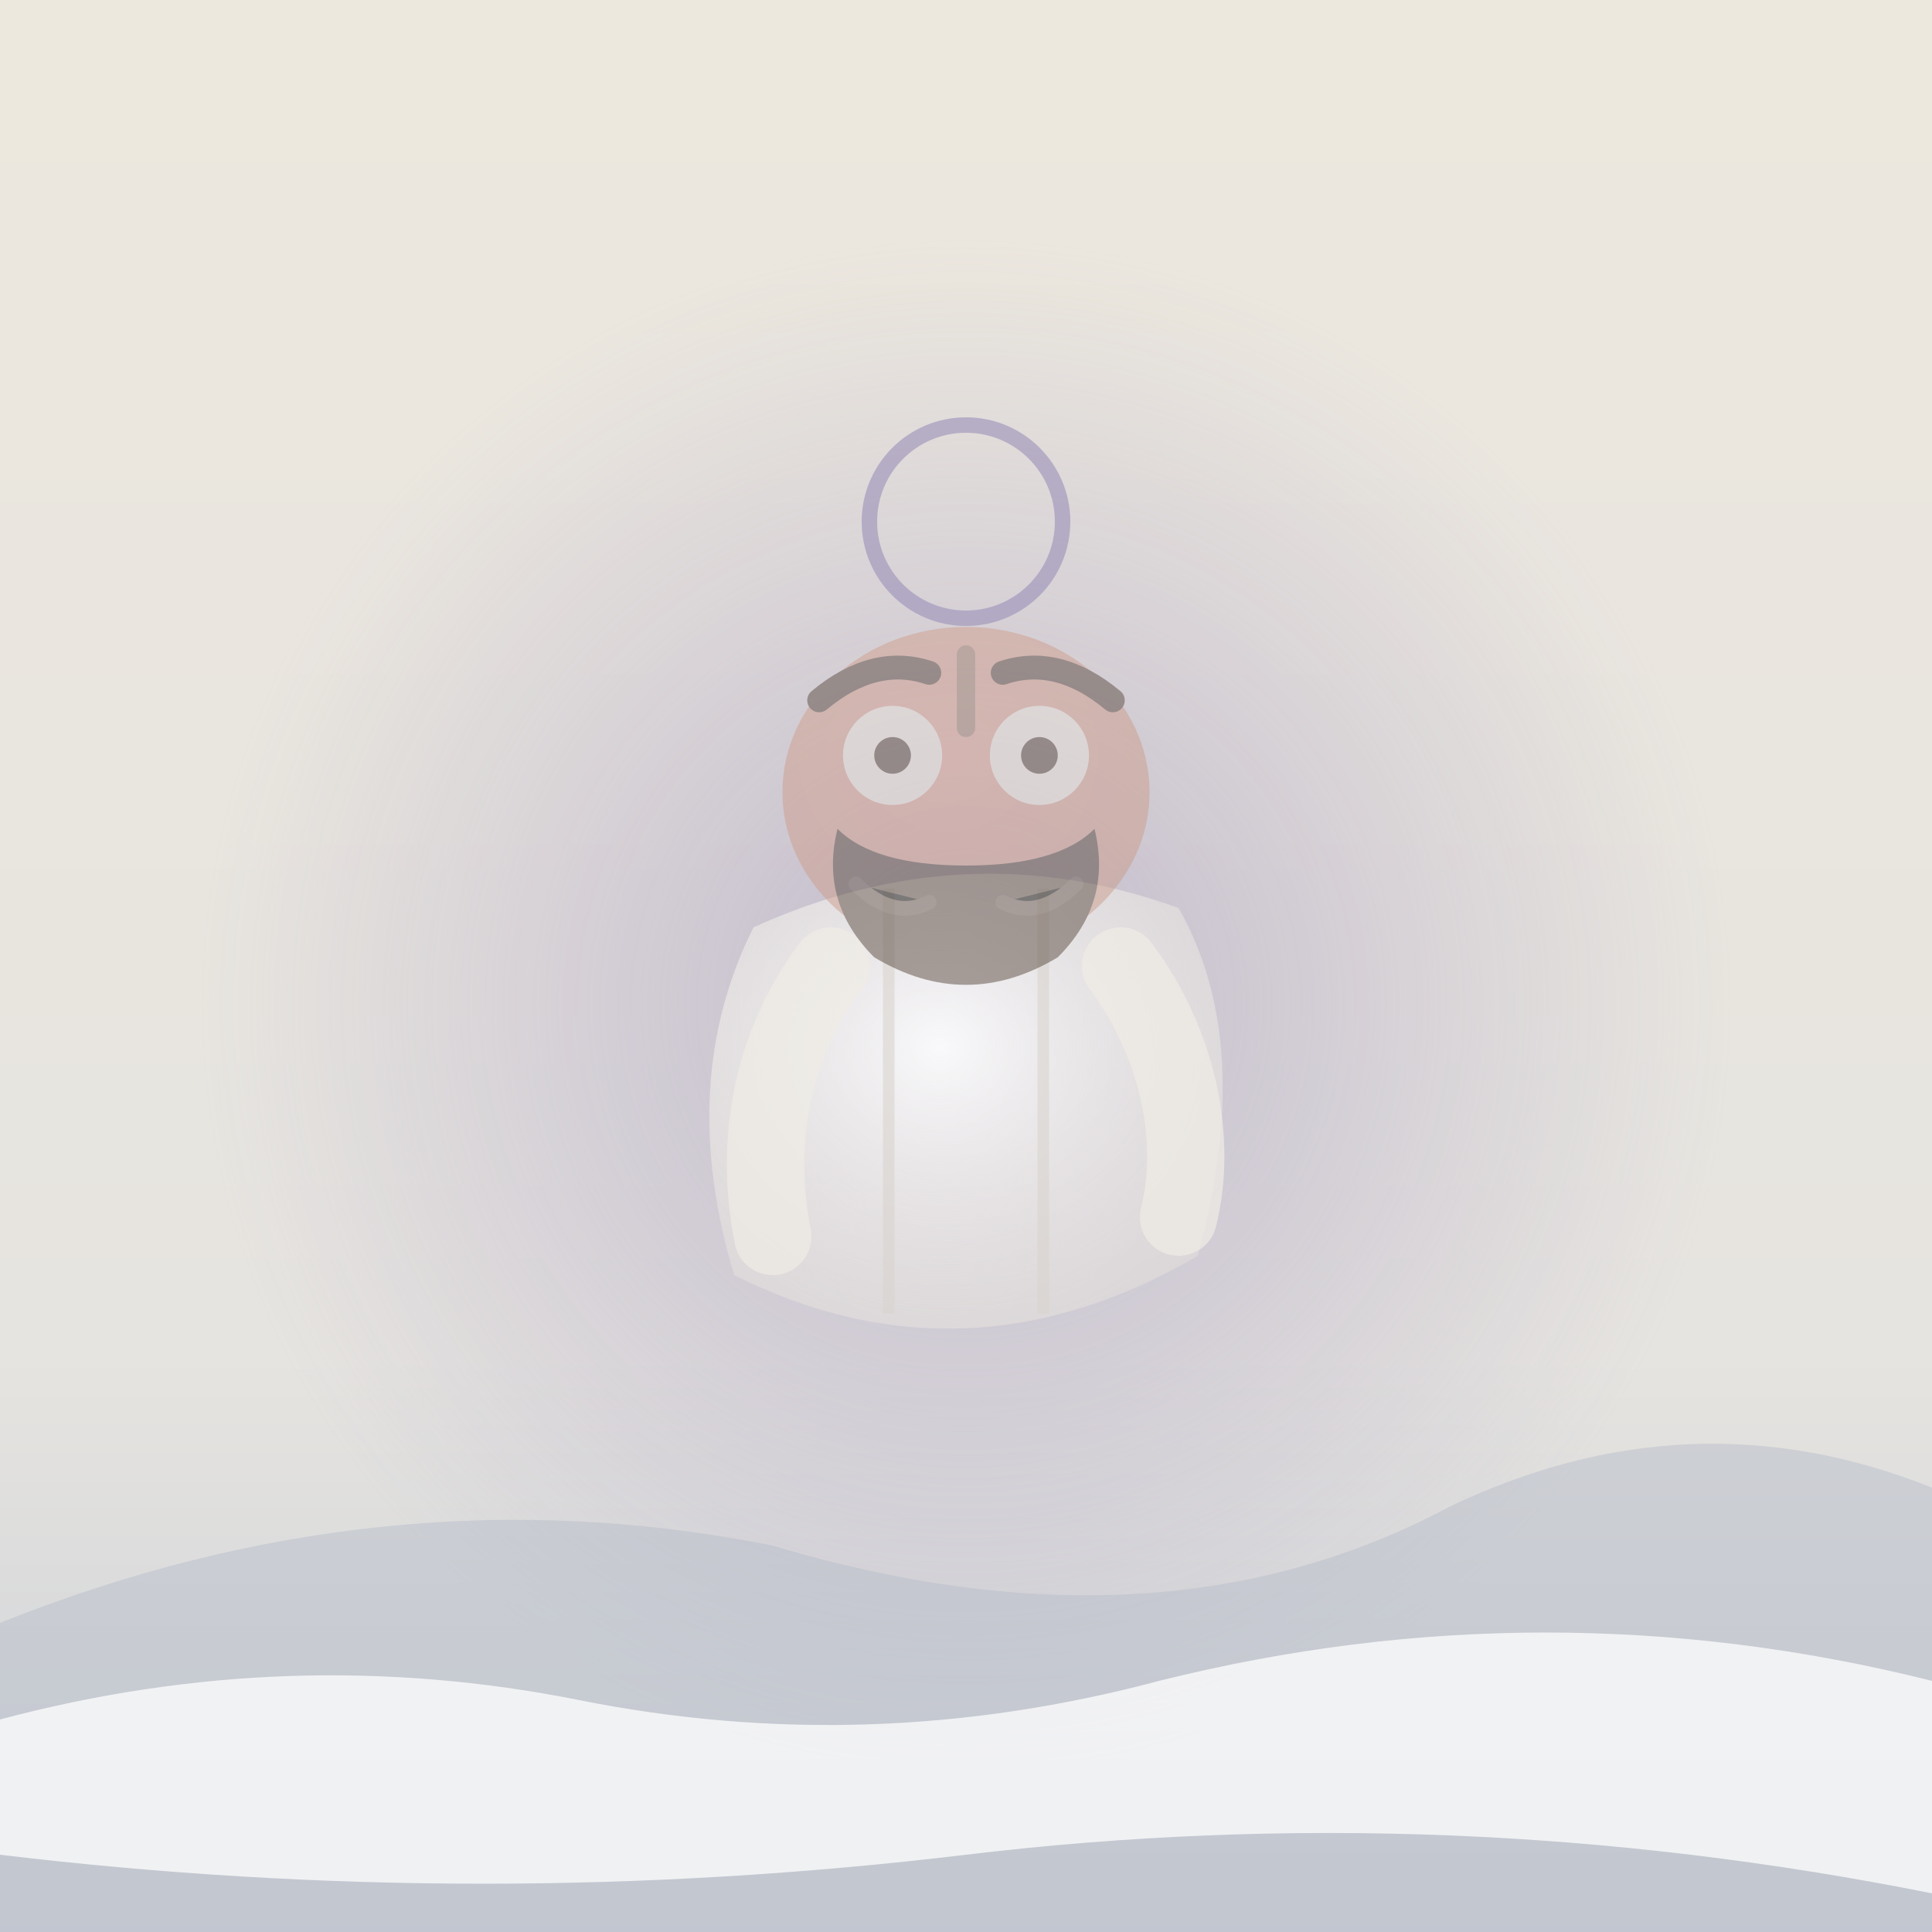
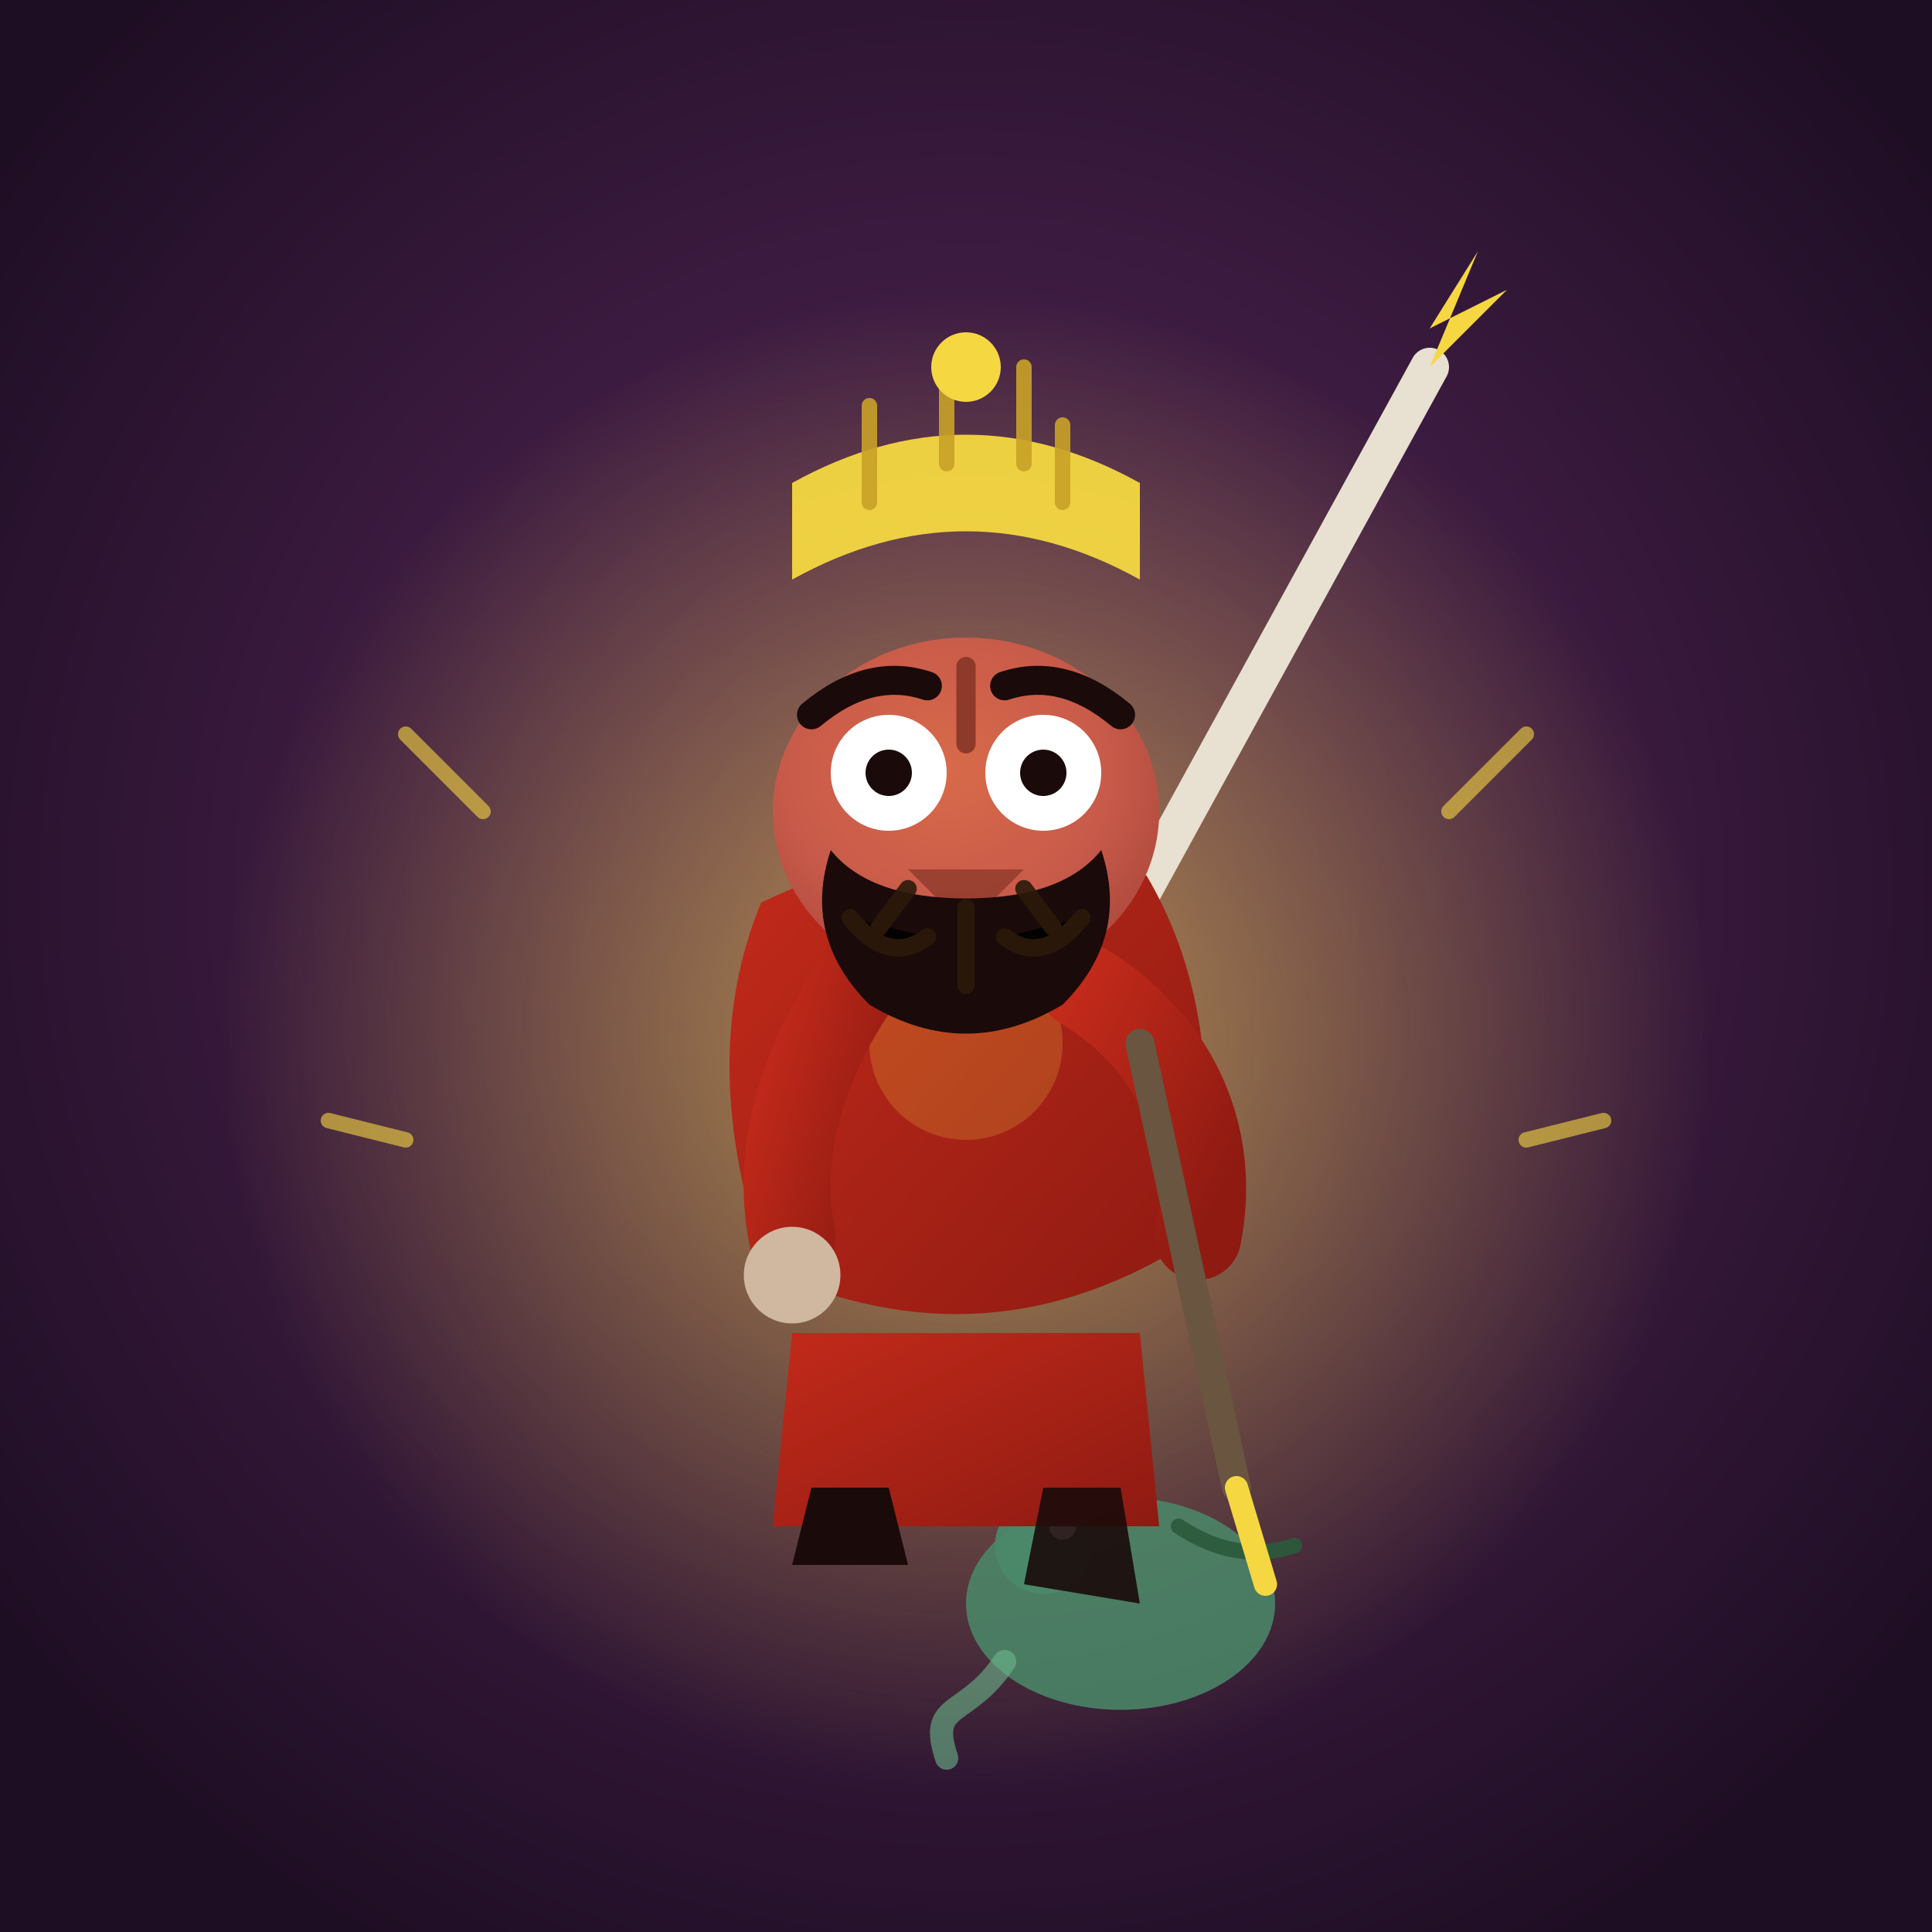
- <svg xmlns="http://www.w3.org/2000/svg" viewBox="0 0 200 200" role="img" aria-label="钟馗·六阶·归真·驱魔真君">
+ <svg xmlns="http://www.w3.org/2000/svg" viewBox="0 0 200 200" role="img" aria-label="钟馗·六阶·归真·钟馗捉鬼">
  <defs>
-     <linearGradient id="bg" x1="0" y1="0" x2="0" y2="1">
-       <stop offset="0%" stop-color="#EDE8DE" />
-       <stop offset="70%" stop-color="#E6E4E0" />
-       <stop offset="100%" stop-color="#CBCFD6" />
-     </linearGradient>
-     <radialGradient id="glow" cx="50%" cy="50%" r="50%">
-       <stop offset="0%" stop-color="#9A8FB8" stop-opacity="0.5" />
-       <stop offset="100%" stop-color="#9A8FB8" stop-opacity="0" />
-     </radialGradient>
-     <radialGradient id="robe" cx="45%" cy="38%" r="70%">
-       <stop offset="0%" stop-color="#FFFFFF" stop-opacity="0.9" />
-       <stop offset="100%" stop-color="#E4E0DA" stop-opacity="0.5" />
+     <radialGradient id="bg" cx="50%" cy="46%" r="62%">
+       <stop offset="0%" stop-color="#5B2A5E" />
+       <stop offset="55%" stop-color="#3A1A3E" />
+       <stop offset="100%" stop-color="#1E0E24" />
    </radialGradient>
    <radialGradient id="skin" cx="45%" cy="38%" r="70%">
-       <stop offset="0%" stop-color="#D8A090" />
-       <stop offset="100%" stop-color="#C89A88" />
+       <stop offset="0%" stop-color="#D86A4A" />
+       <stop offset="60%" stop-color="#C85A4A" />
+       <stop offset="100%" stop-color="#A8463A" />
+     </radialGradient>
+     <linearGradient id="robe" x1="0" y1="0" x2="1" y2="1">
+       <stop offset="0%" stop-color="#C22A1A" />
+       <stop offset="100%" stop-color="#8E1A12" />
+     </linearGradient>
+     <radialGradient id="seal" cx="50%" cy="50%" r="50%">
+       <stop offset="0%" stop-color="#F5D742" stop-opacity="0.6" />
+       <stop offset="100%" stop-color="#F5D742" stop-opacity="0" />
    </radialGradient>
    <g id="zhongkui-head">
      <ellipse cx="0" cy="0" rx="20" ry="18" fill="url(#skin)" />
-       <path d="M 0 -15 L 0 -7" stroke="#A08070" stroke-width="2" stroke-linecap="round" />
-       <path d="M -16 -10 Q -10 -15 -4 -13 M 16 -10 Q 10 -15 4 -13" fill="none" stroke="#5A4A40" stroke-width="2.6" stroke-linecap="round" />
-       <circle cx="-8" cy="-4" r="5.4" fill="#E8E0D8" />
-       <circle cx="8" cy="-4" r="5.4" fill="#E8E0D8" />
-       <circle cx="-8" cy="-4" r="2" fill="#5A4A40" />
-       <circle cx="8" cy="-4" r="2" fill="#5A4A40" />
-       <path d="M -14 4 Q -16 12 -10 18 Q 0 24 10 18 Q 16 12 14 4 Q 10 8 0 8 Q -10 8 -14 4 Z" fill="#5A4A40" />
-       <path d="M -12 10 Q -8 14 -4 12 M 12 10 Q 8 14 4 12" stroke="#6A5A50" stroke-width="1.6" stroke-linecap="round" opacity="0.8" />
+       <path d="M 0 -15 L 0 -7" stroke="#8E3A2A" stroke-width="2" stroke-linecap="round" />
+       <path d="M -16 -10 Q -10 -15 -4 -13 M 16 -10 Q 10 -15 4 -13" fill="none" stroke="#1A0A0A" stroke-width="3" stroke-linecap="round" />
+       <circle cx="-8" cy="-4" r="6" fill="#FFF" />
+       <circle cx="8" cy="-4" r="6" fill="#FFF" />
+       <circle cx="-8" cy="-4" r="2.4" fill="#1A0A0A" />
+       <circle cx="8" cy="-4" r="2.4" fill="#1A0A0A" />
+       <path d="M -6 6 L -3 9 L 3 9 L 6 6" fill="#8E3A2A" opacity="0.8" />
+       <path d="M -14 4 Q -17 13 -10 20 Q 0 26 10 20 Q 17 13 14 4 Q 10 9 0 9 Q -10 9 -14 4 Z" fill="#1A0A0A" />
+       <path d="M -12 11 Q -8 16 -4 13 M 12 11 Q 8 16 4 13 M 0 10 L 0 18 M -6 8 L -9 12 M 6 8 L 9 12" stroke="#2A1A0A" stroke-width="1.8" stroke-linecap="round" opacity="0.9" />
    </g>
  </defs>
  <rect width="200" height="200" fill="url(#bg)" />
-   <circle cx="100" cy="104" r="80" fill="url(#glow)">
-     <animate attributeName="r" values="80;90;80" dur="3.6s" repeatCount="indefinite" />
-     <animate attributeName="opacity" values="0.9;0.5;0.9" dur="3.6s" repeatCount="indefinite" />
+   <circle cx="100" cy="108" r="78" fill="url(#seal)">
+     <animate attributeName="r" values="78;88;78" dur="3s" repeatCount="indefinite" />
+     <animate attributeName="opacity" values="0.8;0.5;0.8" dur="3s" repeatCount="indefinite" />
  </circle>
-   <path d="M 0 168 Q 40 152 80 160 Q 120 172 150 156 Q 175 144 200 154 L 200 200 L 0 200 Z" fill="#B7BDC9" opacity="0.5" />
-   <path d="M 0 178 Q 30 170 60 176 Q 90 182 120 174 Q 160 164 200 174 L 200 196 Q 150 186 100 192 Q 50 198 0 192 Z" fill="#FFFFFF" opacity="0.75" />
-   <path d="M 78 96 Q 70 112 76 132 Q 100 144 124 130 Q 130 108 122 94 Q 100 86 78 96 Z" fill="url(#robe)" />
-   <path d="M 92 92 L 92 136 M 108 92 L 108 136" stroke="#D8D4CE" stroke-width="1.2" opacity="0.6" />
-   <path d="M 86 100 C 80 108 78 118 80 128" fill="none" stroke="#F0ECE6" stroke-width="8" stroke-linecap="round" opacity="0.7" />
-   <path d="M 116 100 C 122 108 124 118 122 126" fill="none" stroke="#F0ECE6" stroke-width="8" stroke-linecap="round" opacity="0.7" />
-   <g opacity="0.5">
-     <animate attributeName="opacity" values="0.5;0.75;0.5" dur="3.2s" repeatCount="indefinite" />
-     <use href="#zhongkui-head" transform="translate(100,82) scale(0.95)" />
+   <g>
+     <animateTransform attributeName="transform" type="translate" values="0 0;0 -2;0 0" dur="1.8s" repeatCount="indefinite" />
+     <ellipse cx="116" cy="166" rx="16" ry="11" fill="#4A8A6A" opacity="0.85" />
+     <circle cx="108" cy="160" r="5" fill="#4A8A6A" opacity="0.9" />
+     <circle cx="110" cy="158" r="1.4" fill="#FFF" />
+     <path d="M 122 158 Q 128 162 134 160" fill="none" stroke="#2A5A3A" stroke-width="1.6" stroke-linecap="round" opacity="0.9" />
+     <path d="M 104 172 C 100 178 96 176 98 182" fill="none" stroke="#6AB88A" stroke-width="2.4" stroke-linecap="round" opacity="0.6">
+       <animate attributeName="opacity" values="0.6;0.2;0.6" dur="1.8s" repeatCount="indefinite" />
+     </path>
  </g>
-   <circle cx="100" cy="54" r="10" fill="none" stroke="#9A8FB8" stroke-width="1.6" opacity="0.6">
-     <animate attributeName="opacity" values="0.6;0.9;0.6" dur="2.8s" repeatCount="indefinite" />
+   <g>
+     <animateTransform attributeName="transform" type="rotate" values="0 136 70;3 136 70;0 136 70" dur="2.4s" repeatCount="indefinite" />
+     <line x1="114" y1="100" x2="148" y2="38" stroke="#E8E0D0" stroke-width="4" stroke-linecap="round" />
+     <path d="M 148 38 L 156 30 L 148 34 L 153 26 Z" fill="#F5D742" />
+   </g>
+   <path d="M 82 138 L 118 138 L 120 158 L 80 158 Z" fill="url(#robe)" />
+   <path d="M 84 154 L 92 154 L 94 162 L 82 162 Z" fill="#1A0A0A" />
+   <path d="M 108 154 L 116 154 L 118 166 L 106 164 Z" fill="#1A0A0A" opacity="0.9" />
+   <path d="M 80 92 Q 72 108 78 130 Q 100 142 122 130 Q 128 108 120 92 Q 100 84 80 92 Z" fill="url(#robe)" transform="rotate(-4 100 110)" />
+   <circle cx="100" cy="108" r="10" fill="#F5D742" opacity="0.2" />
+   <path d="M 90 100 C 84 108 80 118 82 128" fill="none" stroke="url(#robe)" stroke-width="9" stroke-linecap="round" />
+   <circle cx="82" cy="132" r="5" fill="#D0B8A0" />
+   <path d="M 112 102 C 122 108 126 118 124 128" fill="none" stroke="url(#robe)" stroke-width="9" stroke-linecap="round" />
+   <line x1="118" y1="108" x2="128" y2="154" stroke="#6A5540" stroke-width="3" stroke-linecap="round" />
+   <line x1="128" y1="154" x2="131" y2="164" stroke="#F5D742" stroke-width="2.4" stroke-linecap="round" />
+   <use href="#zhongkui-head" transform="translate(100,84) scale(1)" />
+   <path d="M 82 60 Q 100 50 118 60 L 118 50 Q 100 40 82 50 Z" fill="#F5D742" opacity="0.95" />
+   <path d="M 90 52 L 90 42 M 98 48 L 98 38 M 106 48 L 106 38 M 110 52 L 110 44" stroke="#C9A227" stroke-width="1.6" stroke-linecap="round" opacity="0.9" />
+   <circle cx="100" cy="38" r="3.6" fill="#F5D742">
+     <animate attributeName="r" values="3.6;4.6;3.6" dur="2.4s" repeatCount="indefinite" />
  </circle>
-   <g fill="#9A8FB8">
-     <circle cx="60" cy="110">
-       <animate attributeName="cy" values="110;100;110" dur="3.4s" repeatCount="indefinite" />
-       <animate attributeName="opacity" values="0.55;0.15;0.55" dur="3.4s" repeatCount="indefinite" />
+   <g stroke="#F5D742" stroke-width="1.6" opacity="0.6" stroke-linecap="round">
+     <path d="M 50 84 L 42 76 M 150 84 L 158 76 M 42 118 L 34 116 M 158 118 L 166 116" />
+   </g>
+   <g fill="#F5D742">
+     <circle cx="56" cy="112">
+       <animate attributeName="cy" values="112;102;112" dur="3s" repeatCount="indefinite" />
+       <animate attributeName="opacity" values="0.8;0.2;0.8" dur="3s" repeatCount="indefinite" />
    </circle>
-     <circle cx="140" cy="100">
-       <animate attributeName="cy" values="100;90;100" dur="3.8s" repeatCount="indefinite" />
-       <animate attributeName="opacity" values="0.5;0.12;0.5" dur="3.8s" repeatCount="indefinite" />
-     </circle>
-     <circle cx="120" cy="124">
-       <animate attributeName="cy" values="124;114;124" dur="4.2s" repeatCount="indefinite" />
-       <animate attributeName="opacity" values="0.4;0.1;0.4" dur="4.2s" repeatCount="indefinite" />
+     <circle cx="146" cy="108">
+       <animate attributeName="cy" values="108;98;108" dur="3.4s" repeatCount="indefinite" />
+       <animate attributeName="opacity" values="0.7;0.15;0.7" dur="3.4s" repeatCount="indefinite" />
    </circle>
  </g>
</svg>
